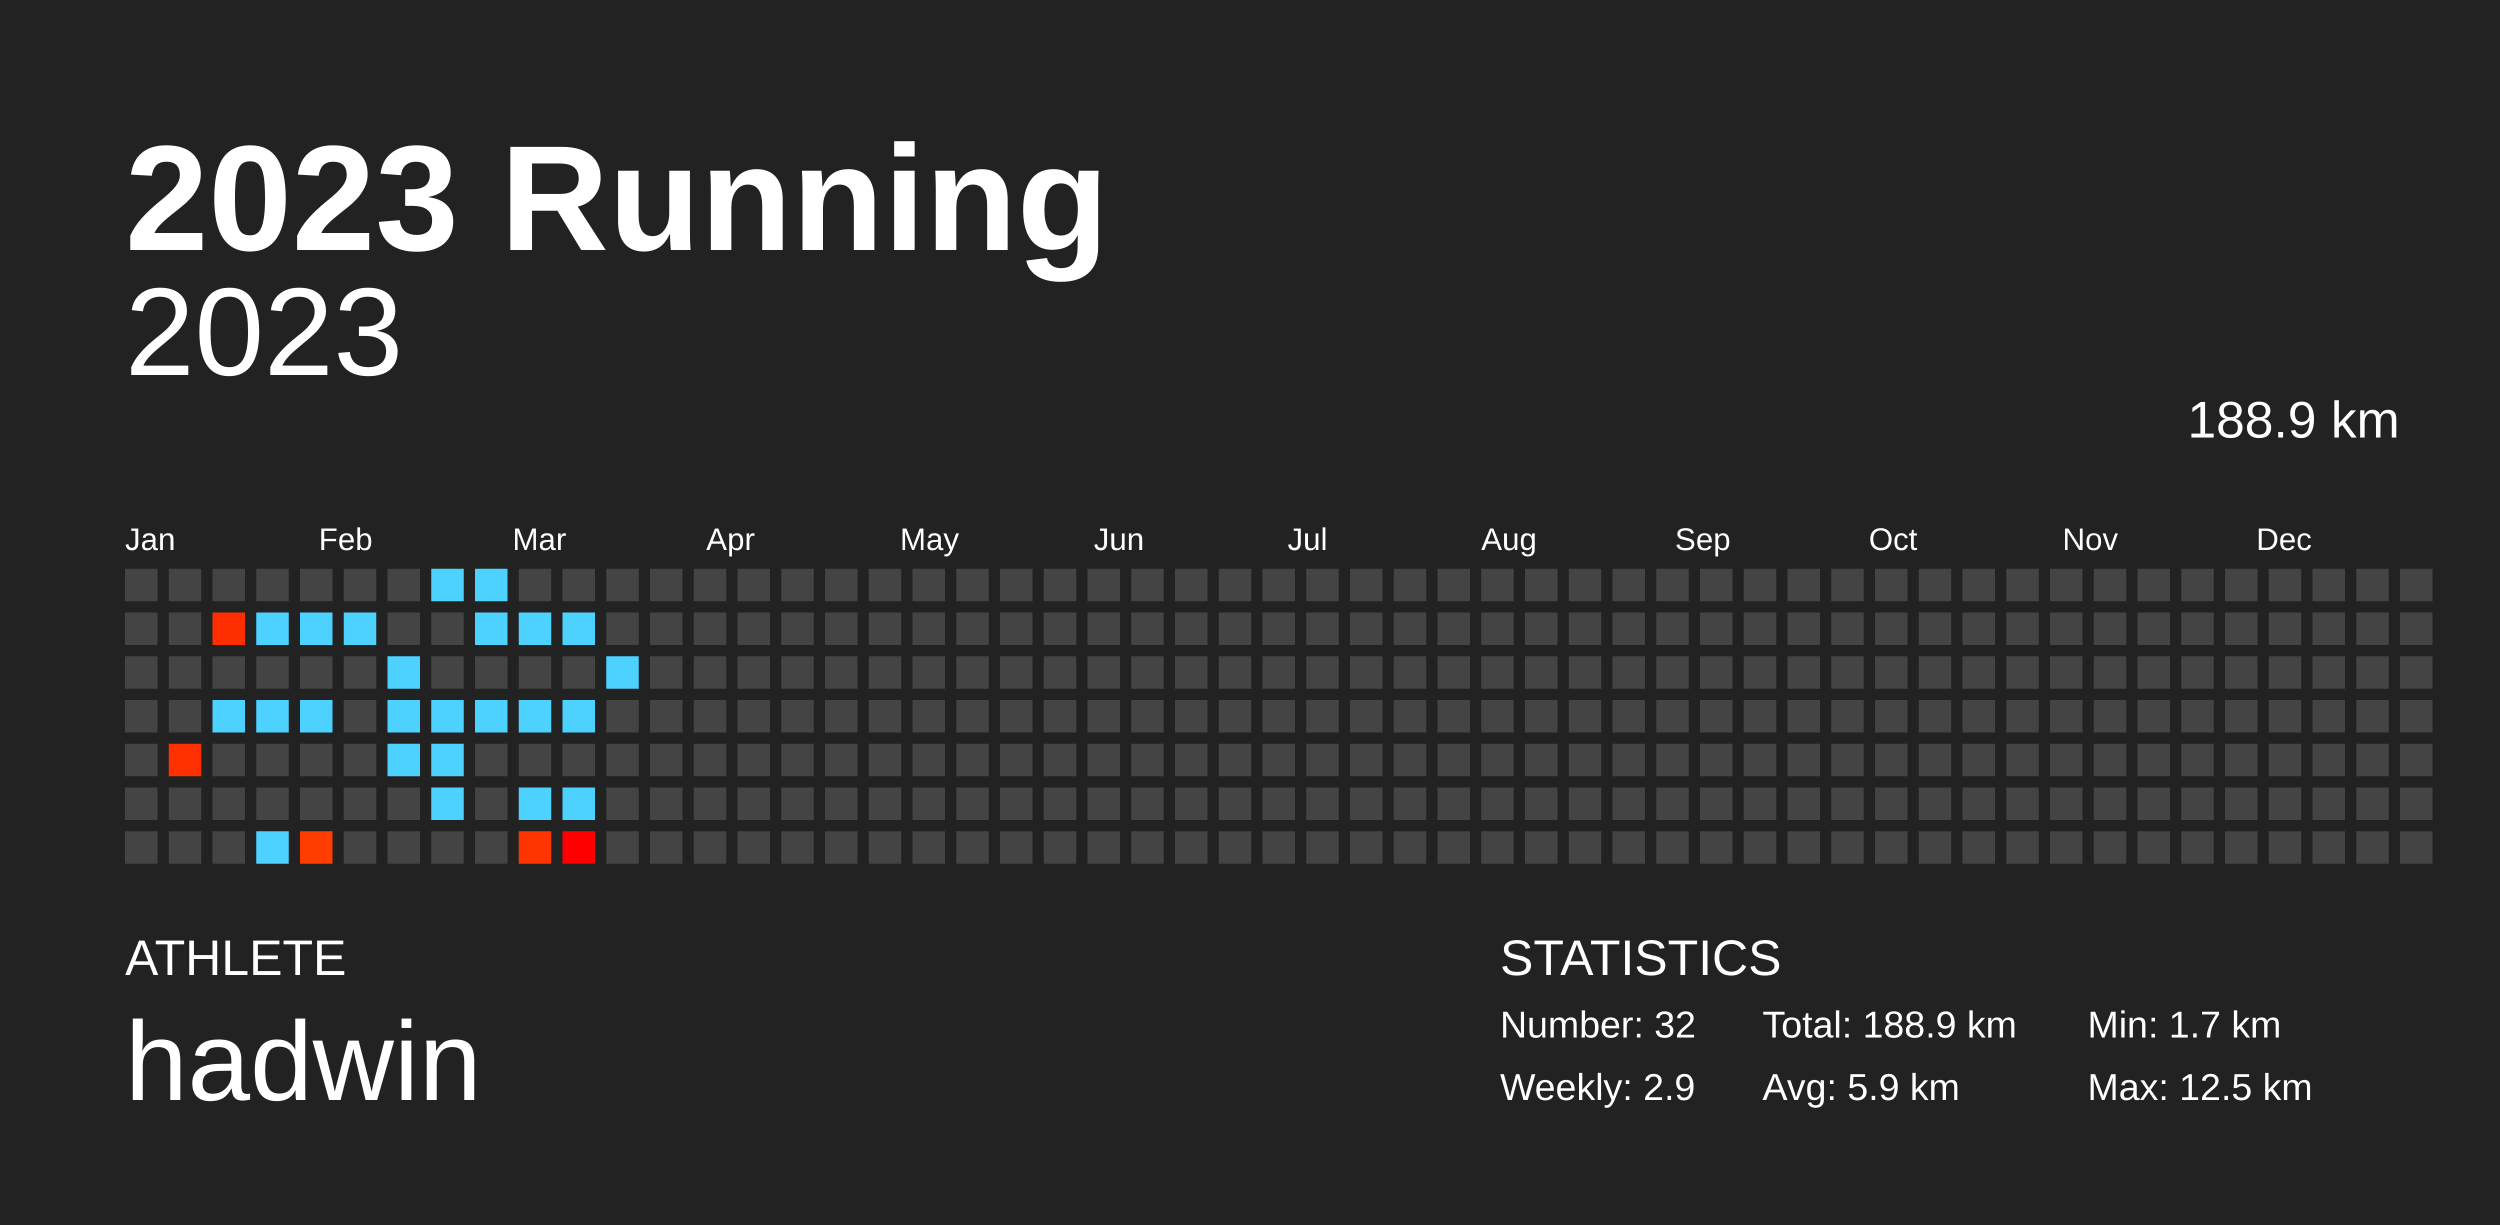
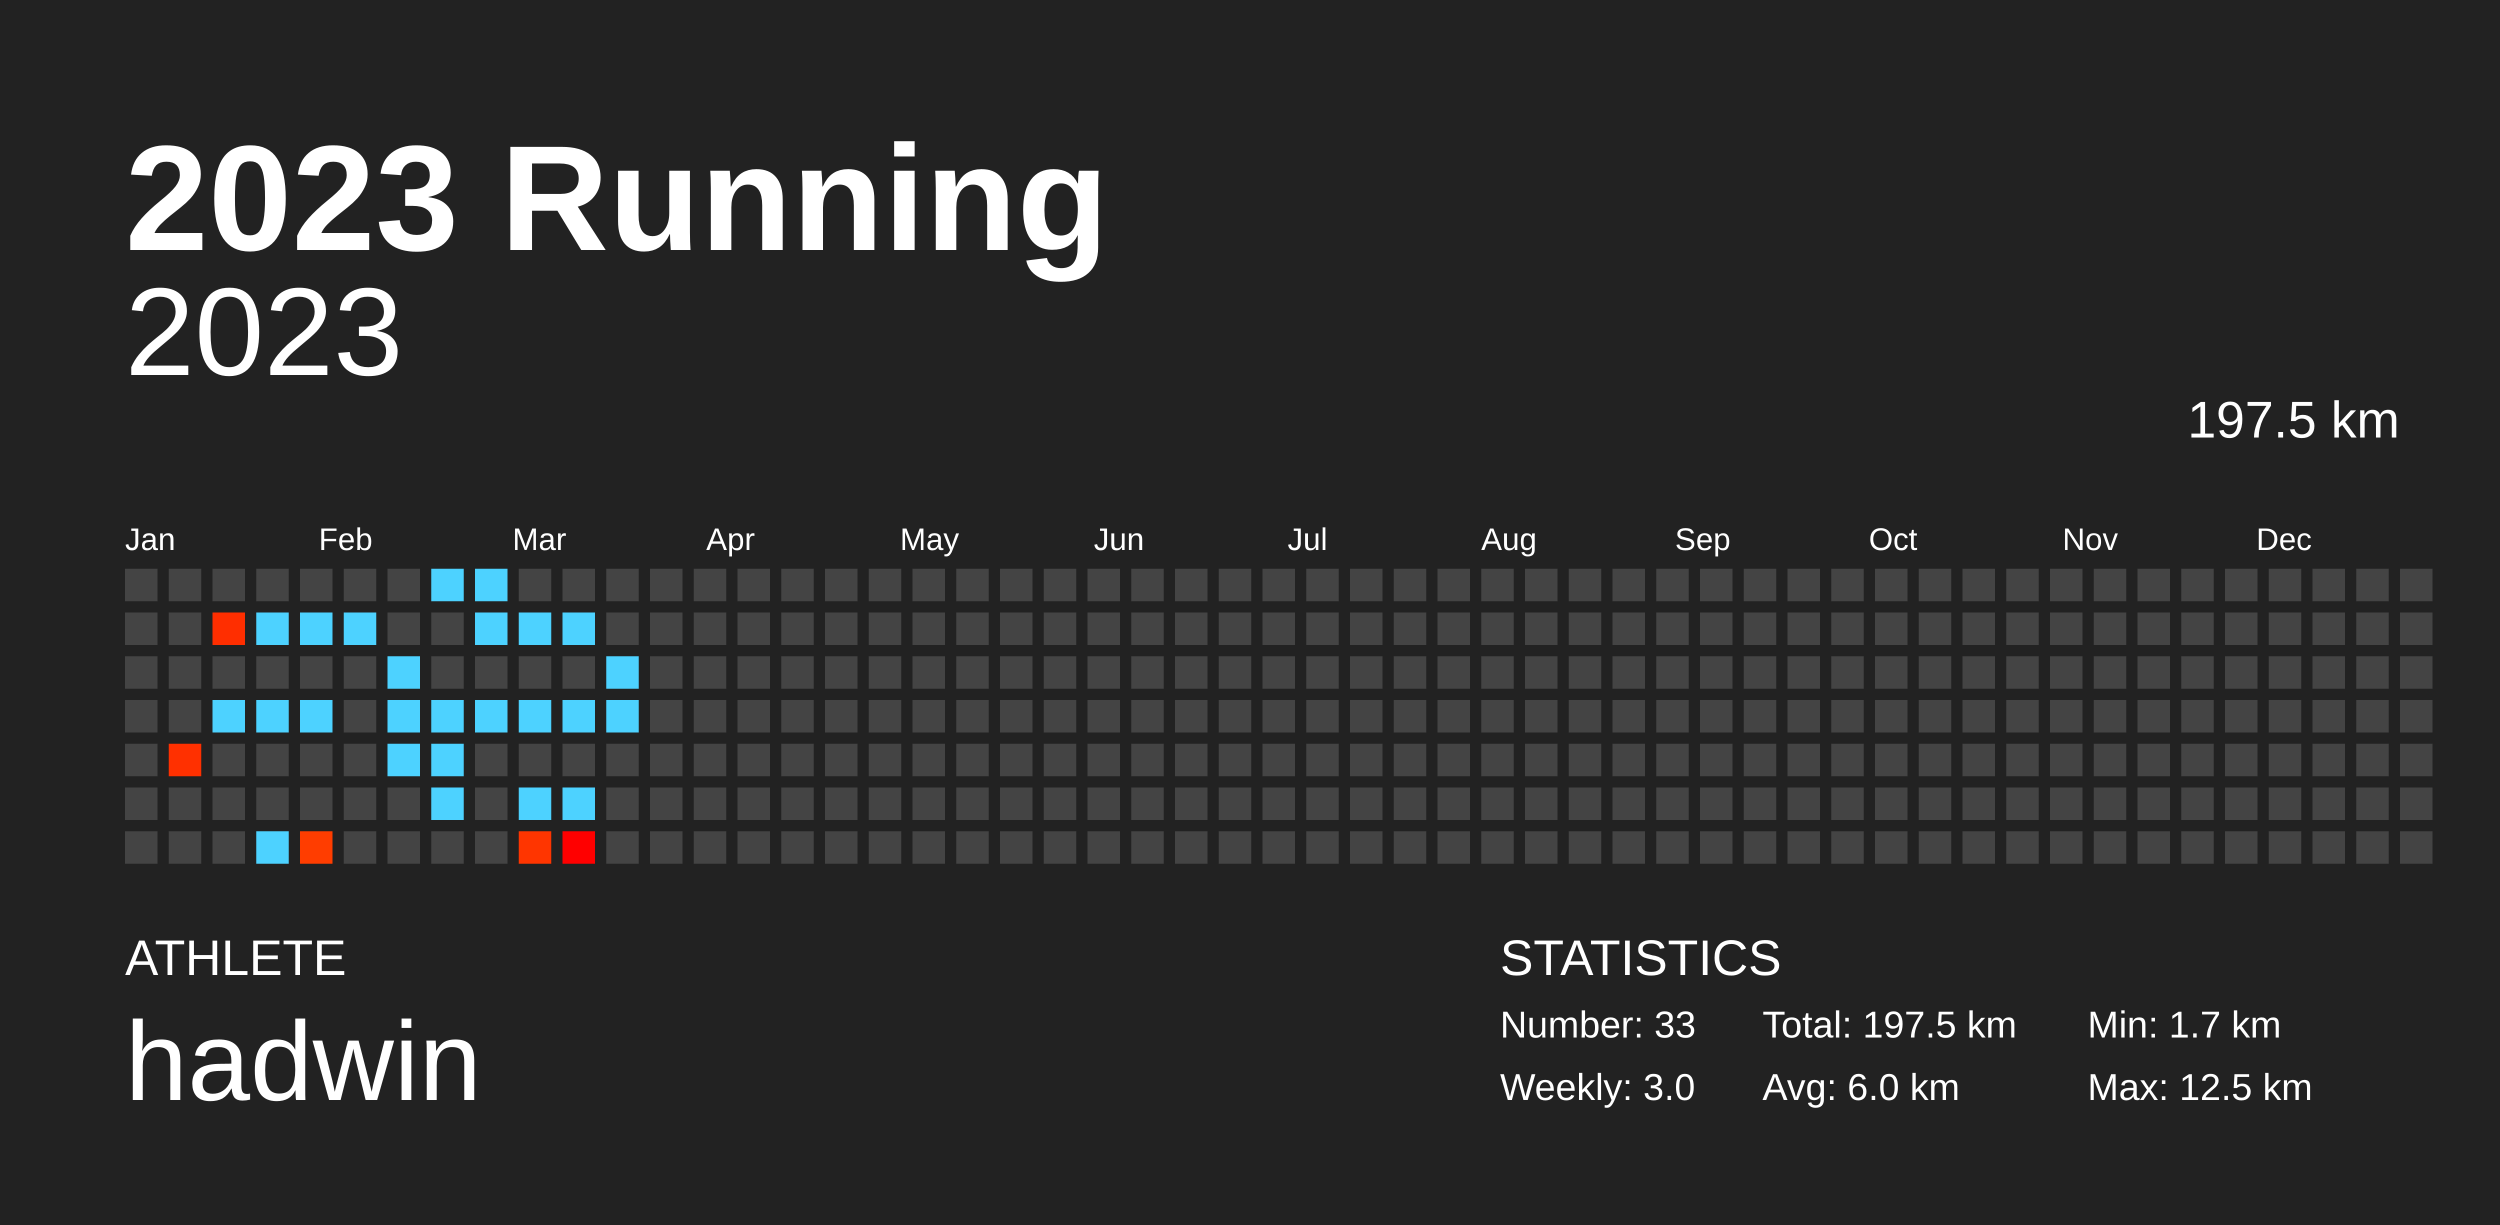
<svg xmlns="http://www.w3.org/2000/svg" baseProfile="full" height="98mm" version="1.1" viewBox="0,0,200,98" width="200mm">
  <defs />
  <rect fill="#222222" height="98" width="200" x="0" y="0" />
  <text fill="#FFFFFF" style="font-size:12px; font-family:Arial; font-weight:bold;" x="10" y="20">2023 Running</text>
  <text fill="#FFFFFF" style="font-size:4px; font-family:Arial" x="10" y="78">ATHLETE</text>
  <text fill="#FFFFFF" style="font-size:9px; font-family:Arial" x="10" y="88">hadwin</text>
  <text fill="#FFFFFF" style="font-size:4px; font-family:Arial" x="120" y="78">STATISTICS</text>
-   <text fill="#FFFFFF" style="font-size:3px; font-family:Arial" x="120" y="83">Number: 32</text>
-   <text fill="#FFFFFF" style="font-size:3px; font-family:Arial" x="120" y="88">Weekly: 2.9</text>
-   <text fill="#FFFFFF" style="font-size:3px; font-family:Arial" x="141" y="83">Total: 188.9 km</text>
-   <text fill="#FFFFFF" style="font-size:3px; font-family:Arial" x="141" y="88">Avg: 5.9 km</text>
+   <text fill="#FFFFFF" style="font-size:3px; font-family:Arial" x="120" y="83">Number: 33</text>
+   <text fill="#FFFFFF" style="font-size:3px; font-family:Arial" x="120" y="88">Weekly: 3.0</text>
+   <text fill="#FFFFFF" style="font-size:3px; font-family:Arial" x="141" y="83">Total: 197.5 km</text>
+   <text fill="#FFFFFF" style="font-size:3px; font-family:Arial" x="141" y="88">Avg: 6.0 km</text>
  <text fill="#FFFFFF" style="font-size:3px; font-family:Arial" x="167" y="83">Min: 1.7 km</text>
  <text fill="#FFFFFF" style="font-size:3px; font-family:Arial" x="167" y="88">Max: 12.5 km</text>
  <text alignment-baseline="hanging" fill="#FFFFFF" style="font-size:10.0px; font-family:Arial;" x="10" y="30">2023</text>
-   <text alignment-baseline="hanging" fill="#FFFFFF" style="font-size:4.125px; font-family:Arial;" x="175" y="35">188.9 km</text>
+   <text alignment-baseline="hanging" fill="#FFFFFF" style="font-size:4.125px; font-family:Arial;" x="175" y="35">197.5 km</text>
  <text fill="#FFFFFF" style="font-size:2.5px; font-family:Arial" x="10.0" y="44">Jan</text>
  <text fill="#FFFFFF" style="font-size:2.5px; font-family:Arial" x="25.5" y="44">Feb</text>
  <text fill="#FFFFFF" style="font-size:2.5px; font-family:Arial" x="41.0" y="44">Mar</text>
  <text fill="#FFFFFF" style="font-size:2.5px; font-family:Arial" x="56.5" y="44">Apr</text>
  <text fill="#FFFFFF" style="font-size:2.5px; font-family:Arial" x="72.0" y="44">May</text>
  <text fill="#FFFFFF" style="font-size:2.5px; font-family:Arial" x="87.5" y="44">Jun</text>
  <text fill="#FFFFFF" style="font-size:2.5px; font-family:Arial" x="103.0" y="44">Jul</text>
  <text fill="#FFFFFF" style="font-size:2.5px; font-family:Arial" x="118.5" y="44">Aug</text>
  <text fill="#FFFFFF" style="font-size:2.5px; font-family:Arial" x="134.0" y="44">Sep</text>
  <text fill="#FFFFFF" style="font-size:2.5px; font-family:Arial" x="149.5" y="44">Oct</text>
  <text fill="#FFFFFF" style="font-size:2.5px; font-family:Arial" x="165.0" y="44">Nov</text>
  <text fill="#FFFFFF" style="font-size:2.5px; font-family:Arial" x="180.5" y="44">Dec</text>
  <rect fill="#444444" height="2.6" width="2.6" x="10.0" y="45.5" />
  <rect fill="#444444" height="2.6" width="2.6" x="10.0" y="49.0" />
  <rect fill="#444444" height="2.6" width="2.6" x="10.0" y="52.5" />
  <rect fill="#444444" height="2.6" width="2.6" x="10.0" y="56.0" />
  <rect fill="#444444" height="2.6" width="2.6" x="10.0" y="59.5" />
  <rect fill="#444444" height="2.6" width="2.6" x="10.0" y="63.0" />
  <rect fill="#444444" height="2.6" width="2.6" x="10.0" y="66.5" />
  <rect fill="#444444" height="2.6" width="2.6" x="13.5" y="45.5" />
  <rect fill="#444444" height="2.6" width="2.6" x="13.5" y="49.0" />
  <rect fill="#444444" height="2.6" width="2.6" x="13.5" y="52.5" />
  <rect fill="#444444" height="2.6" width="2.6" x="13.5" y="56.0" />
  <rect fill="#ff3000" height="2.6" width="2.6" x="13.5" y="59.5" />
  <rect fill="#444444" height="2.6" width="2.6" x="13.5" y="63.0" />
  <rect fill="#444444" height="2.6" width="2.6" x="13.5" y="66.5" />
  <rect fill="#444444" height="2.6" width="2.6" x="17.0" y="45.5" />
  <rect fill="#ff2e00" height="2.6" width="2.6" x="17.0" y="49.0" />
  <rect fill="#444444" height="2.6" width="2.6" x="17.0" y="52.5" />
  <rect fill="#4dd2ff" height="2.6" width="2.6" x="17.0" y="56.0" />
  <rect fill="#444444" height="2.6" width="2.6" x="17.0" y="59.5" />
  <rect fill="#444444" height="2.6" width="2.6" x="17.0" y="63.0" />
  <rect fill="#444444" height="2.6" width="2.6" x="17.0" y="66.5" />
  <rect fill="#444444" height="2.6" width="2.6" x="20.5" y="45.5" />
  <rect fill="#4dd2ff" height="2.6" width="2.6" x="20.5" y="49.0" />
  <rect fill="#444444" height="2.6" width="2.6" x="20.5" y="52.5" />
  <rect fill="#4dd2ff" height="2.6" width="2.6" x="20.5" y="56.0" />
  <rect fill="#444444" height="2.6" width="2.6" x="20.5" y="59.5" />
  <rect fill="#444444" height="2.6" width="2.6" x="20.5" y="63.0" />
  <rect fill="#4dd2ff" height="2.6" width="2.6" x="20.5" y="66.5" />
  <rect fill="#444444" height="2.6" width="2.6" x="24.0" y="45.5" />
  <rect fill="#4dd2ff" height="2.6" width="2.6" x="24.0" y="49.0" />
  <rect fill="#444444" height="2.6" width="2.6" x="24.0" y="52.5" />
  <rect fill="#4dd2ff" height="2.6" width="2.6" x="24.0" y="56.0" />
  <rect fill="#444444" height="2.6" width="2.6" x="24.0" y="59.5" />
  <rect fill="#444444" height="2.6" width="2.6" x="24.0" y="63.0" />
  <rect fill="#ff3d00" height="2.6" width="2.6" x="24.0" y="66.5" />
  <rect fill="#444444" height="2.6" width="2.6" x="27.5" y="45.5" />
  <rect fill="#4dd2ff" height="2.6" width="2.6" x="27.5" y="49.0" />
  <rect fill="#444444" height="2.6" width="2.6" x="27.5" y="52.5" />
  <rect fill="#444444" height="2.6" width="2.6" x="27.5" y="56.0" />
  <rect fill="#444444" height="2.6" width="2.6" x="27.5" y="59.5" />
  <rect fill="#444444" height="2.6" width="2.6" x="27.5" y="63.0" />
  <rect fill="#444444" height="2.6" width="2.6" x="27.5" y="66.5" />
  <rect fill="#444444" height="2.6" width="2.6" x="31.0" y="45.5" />
  <rect fill="#444444" height="2.6" width="2.6" x="31.0" y="49.0" />
  <rect fill="#4dd2ff" height="2.6" width="2.6" x="31.0" y="52.5" />
  <rect fill="#4dd2ff" height="2.6" width="2.6" x="31.0" y="56.0" />
  <rect fill="#4dd2ff" height="2.6" width="2.6" x="31.0" y="59.5" />
  <rect fill="#444444" height="2.6" width="2.6" x="31.0" y="63.0" />
  <rect fill="#444444" height="2.6" width="2.6" x="31.0" y="66.5" />
  <rect fill="#4dd2ff" height="2.6" width="2.6" x="34.5" y="45.5" />
  <rect fill="#444444" height="2.6" width="2.6" x="34.5" y="49.0" />
  <rect fill="#444444" height="2.6" width="2.6" x="34.5" y="52.5" />
  <rect fill="#4dd2ff" height="2.6" width="2.6" x="34.5" y="56.0" />
  <rect fill="#4dd2ff" height="2.6" width="2.6" x="34.5" y="59.5" />
  <rect fill="#4dd2ff" height="2.6" width="2.6" x="34.5" y="63.0" />
  <rect fill="#444444" height="2.6" width="2.6" x="34.5" y="66.5" />
  <rect fill="#4dd2ff" height="2.6" width="2.6" x="38.0" y="45.5" />
  <rect fill="#4dd2ff" height="2.6" width="2.6" x="38.0" y="49.0" />
  <rect fill="#444444" height="2.6" width="2.6" x="38.0" y="52.5" />
  <rect fill="#4dd2ff" height="2.6" width="2.6" x="38.0" y="56.0" />
  <rect fill="#444444" height="2.6" width="2.6" x="38.0" y="59.5" />
  <rect fill="#444444" height="2.6" width="2.6" x="38.0" y="63.0" />
  <rect fill="#444444" height="2.6" width="2.6" x="38.0" y="66.5" />
  <rect fill="#444444" height="2.6" width="2.6" x="41.5" y="45.5" />
  <rect fill="#4dd2ff" height="2.6" width="2.6" x="41.5" y="49.0" />
  <rect fill="#444444" height="2.6" width="2.6" x="41.5" y="52.5" />
  <rect fill="#4dd2ff" height="2.6" width="2.6" x="41.5" y="56.0" />
  <rect fill="#444444" height="2.6" width="2.6" x="41.5" y="59.5" />
  <rect fill="#4dd2ff" height="2.6" width="2.6" x="41.5" y="63.0" />
  <rect fill="#ff3500" height="2.6" width="2.6" x="41.5" y="66.5" />
  <rect fill="#444444" height="2.6" width="2.6" x="45.0" y="45.5" />
  <rect fill="#4dd2ff" height="2.6" width="2.6" x="45.0" y="49.0" />
  <rect fill="#444444" height="2.6" width="2.6" x="45.0" y="52.5" />
  <rect fill="#4dd2ff" height="2.6" width="2.6" x="45.0" y="56.0" />
  <rect fill="#444444" height="2.6" width="2.6" x="45.0" y="59.5" />
  <rect fill="#4dd2ff" height="2.6" width="2.6" x="45.0" y="63.0" />
  <rect fill="#ff0000" height="2.6" width="2.6" x="45.0" y="66.5" />
  <rect fill="#444444" height="2.6" width="2.6" x="48.5" y="45.5" />
  <rect fill="#444444" height="2.6" width="2.6" x="48.5" y="49.0" />
  <rect fill="#4dd2ff" height="2.6" width="2.6" x="48.5" y="52.5" />
-   <rect fill="#444444" height="2.6" width="2.6" x="48.5" y="56.0" />
+   <rect fill="#4dd2ff" height="2.6" width="2.6" x="48.5" y="56.0" />
  <rect fill="#444444" height="2.6" width="2.6" x="48.5" y="59.5" />
  <rect fill="#444444" height="2.6" width="2.6" x="48.5" y="63.0" />
  <rect fill="#444444" height="2.6" width="2.6" x="48.5" y="66.5" />
  <rect fill="#444444" height="2.6" width="2.6" x="52.0" y="45.5" />
  <rect fill="#444444" height="2.6" width="2.6" x="52.0" y="49.0" />
  <rect fill="#444444" height="2.6" width="2.6" x="52.0" y="52.5" />
  <rect fill="#444444" height="2.6" width="2.6" x="52.0" y="56.0" />
  <rect fill="#444444" height="2.6" width="2.6" x="52.0" y="59.5" />
  <rect fill="#444444" height="2.6" width="2.6" x="52.0" y="63.0" />
  <rect fill="#444444" height="2.6" width="2.6" x="52.0" y="66.5" />
  <rect fill="#444444" height="2.6" width="2.6" x="55.5" y="45.5" />
  <rect fill="#444444" height="2.6" width="2.6" x="55.5" y="49.0" />
  <rect fill="#444444" height="2.6" width="2.6" x="55.5" y="52.5" />
  <rect fill="#444444" height="2.6" width="2.6" x="55.5" y="56.0" />
  <rect fill="#444444" height="2.6" width="2.6" x="55.5" y="59.5" />
  <rect fill="#444444" height="2.6" width="2.6" x="55.5" y="63.0" />
  <rect fill="#444444" height="2.6" width="2.6" x="55.5" y="66.5" />
  <rect fill="#444444" height="2.6" width="2.6" x="59.0" y="45.5" />
  <rect fill="#444444" height="2.6" width="2.6" x="59.0" y="49.0" />
  <rect fill="#444444" height="2.6" width="2.6" x="59.0" y="52.5" />
  <rect fill="#444444" height="2.6" width="2.6" x="59.0" y="56.0" />
  <rect fill="#444444" height="2.6" width="2.6" x="59.0" y="59.5" />
  <rect fill="#444444" height="2.6" width="2.6" x="59.0" y="63.0" />
  <rect fill="#444444" height="2.6" width="2.6" x="59.0" y="66.5" />
  <rect fill="#444444" height="2.6" width="2.6" x="62.5" y="45.5" />
  <rect fill="#444444" height="2.6" width="2.6" x="62.5" y="49.0" />
  <rect fill="#444444" height="2.6" width="2.6" x="62.5" y="52.5" />
  <rect fill="#444444" height="2.6" width="2.6" x="62.5" y="56.0" />
  <rect fill="#444444" height="2.6" width="2.6" x="62.5" y="59.5" />
  <rect fill="#444444" height="2.6" width="2.6" x="62.5" y="63.0" />
  <rect fill="#444444" height="2.6" width="2.6" x="62.5" y="66.5" />
  <rect fill="#444444" height="2.6" width="2.6" x="66.0" y="45.5" />
  <rect fill="#444444" height="2.6" width="2.6" x="66.0" y="49.0" />
  <rect fill="#444444" height="2.6" width="2.6" x="66.0" y="52.5" />
  <rect fill="#444444" height="2.6" width="2.6" x="66.0" y="56.0" />
  <rect fill="#444444" height="2.6" width="2.6" x="66.0" y="59.5" />
  <rect fill="#444444" height="2.6" width="2.6" x="66.0" y="63.0" />
  <rect fill="#444444" height="2.6" width="2.6" x="66.0" y="66.5" />
  <rect fill="#444444" height="2.6" width="2.6" x="69.5" y="45.5" />
  <rect fill="#444444" height="2.6" width="2.6" x="69.5" y="49.0" />
  <rect fill="#444444" height="2.6" width="2.6" x="69.5" y="52.5" />
  <rect fill="#444444" height="2.6" width="2.6" x="69.5" y="56.0" />
  <rect fill="#444444" height="2.6" width="2.6" x="69.5" y="59.5" />
  <rect fill="#444444" height="2.6" width="2.6" x="69.5" y="63.0" />
  <rect fill="#444444" height="2.6" width="2.6" x="69.5" y="66.5" />
  <rect fill="#444444" height="2.6" width="2.6" x="73.0" y="45.5" />
  <rect fill="#444444" height="2.6" width="2.6" x="73.0" y="49.0" />
  <rect fill="#444444" height="2.6" width="2.6" x="73.0" y="52.5" />
  <rect fill="#444444" height="2.6" width="2.6" x="73.0" y="56.0" />
  <rect fill="#444444" height="2.6" width="2.6" x="73.0" y="59.5" />
  <rect fill="#444444" height="2.6" width="2.6" x="73.0" y="63.0" />
  <rect fill="#444444" height="2.6" width="2.6" x="73.0" y="66.5" />
  <rect fill="#444444" height="2.6" width="2.6" x="76.5" y="45.5" />
  <rect fill="#444444" height="2.6" width="2.6" x="76.5" y="49.0" />
  <rect fill="#444444" height="2.6" width="2.6" x="76.5" y="52.5" />
  <rect fill="#444444" height="2.6" width="2.6" x="76.5" y="56.0" />
  <rect fill="#444444" height="2.6" width="2.6" x="76.5" y="59.5" />
  <rect fill="#444444" height="2.6" width="2.6" x="76.5" y="63.0" />
  <rect fill="#444444" height="2.6" width="2.6" x="76.5" y="66.5" />
  <rect fill="#444444" height="2.6" width="2.6" x="80.0" y="45.5" />
  <rect fill="#444444" height="2.6" width="2.6" x="80.0" y="49.0" />
  <rect fill="#444444" height="2.6" width="2.6" x="80.0" y="52.5" />
  <rect fill="#444444" height="2.6" width="2.6" x="80.0" y="56.0" />
  <rect fill="#444444" height="2.6" width="2.6" x="80.0" y="59.5" />
  <rect fill="#444444" height="2.6" width="2.6" x="80.0" y="63.0" />
  <rect fill="#444444" height="2.6" width="2.6" x="80.0" y="66.5" />
  <rect fill="#444444" height="2.6" width="2.6" x="83.5" y="45.5" />
  <rect fill="#444444" height="2.6" width="2.6" x="83.5" y="49.0" />
  <rect fill="#444444" height="2.6" width="2.6" x="83.5" y="52.5" />
  <rect fill="#444444" height="2.6" width="2.6" x="83.5" y="56.0" />
  <rect fill="#444444" height="2.6" width="2.6" x="83.5" y="59.5" />
  <rect fill="#444444" height="2.6" width="2.6" x="83.5" y="63.0" />
  <rect fill="#444444" height="2.6" width="2.6" x="83.5" y="66.5" />
  <rect fill="#444444" height="2.6" width="2.6" x="87.0" y="45.5" />
  <rect fill="#444444" height="2.6" width="2.6" x="87.0" y="49.0" />
  <rect fill="#444444" height="2.6" width="2.6" x="87.0" y="52.5" />
  <rect fill="#444444" height="2.6" width="2.6" x="87.0" y="56.0" />
  <rect fill="#444444" height="2.6" width="2.6" x="87.0" y="59.5" />
  <rect fill="#444444" height="2.6" width="2.6" x="87.0" y="63.0" />
  <rect fill="#444444" height="2.6" width="2.6" x="87.0" y="66.5" />
  <rect fill="#444444" height="2.6" width="2.6" x="90.5" y="45.5" />
  <rect fill="#444444" height="2.6" width="2.6" x="90.5" y="49.0" />
  <rect fill="#444444" height="2.6" width="2.6" x="90.5" y="52.5" />
  <rect fill="#444444" height="2.6" width="2.6" x="90.5" y="56.0" />
  <rect fill="#444444" height="2.6" width="2.6" x="90.5" y="59.5" />
  <rect fill="#444444" height="2.6" width="2.6" x="90.5" y="63.0" />
  <rect fill="#444444" height="2.6" width="2.6" x="90.5" y="66.5" />
  <rect fill="#444444" height="2.6" width="2.6" x="94.0" y="45.5" />
  <rect fill="#444444" height="2.6" width="2.6" x="94.0" y="49.0" />
  <rect fill="#444444" height="2.6" width="2.6" x="94.0" y="52.5" />
  <rect fill="#444444" height="2.6" width="2.6" x="94.0" y="56.0" />
  <rect fill="#444444" height="2.6" width="2.6" x="94.0" y="59.5" />
  <rect fill="#444444" height="2.6" width="2.6" x="94.0" y="63.0" />
  <rect fill="#444444" height="2.6" width="2.6" x="94.0" y="66.5" />
  <rect fill="#444444" height="2.6" width="2.6" x="97.5" y="45.5" />
  <rect fill="#444444" height="2.6" width="2.6" x="97.5" y="49.0" />
  <rect fill="#444444" height="2.6" width="2.6" x="97.5" y="52.5" />
  <rect fill="#444444" height="2.6" width="2.6" x="97.5" y="56.0" />
  <rect fill="#444444" height="2.6" width="2.6" x="97.5" y="59.5" />
  <rect fill="#444444" height="2.6" width="2.6" x="97.5" y="63.0" />
  <rect fill="#444444" height="2.6" width="2.6" x="97.5" y="66.5" />
  <rect fill="#444444" height="2.6" width="2.6" x="101.0" y="45.5" />
  <rect fill="#444444" height="2.6" width="2.6" x="101.0" y="49.0" />
  <rect fill="#444444" height="2.6" width="2.6" x="101.0" y="52.5" />
  <rect fill="#444444" height="2.6" width="2.6" x="101.0" y="56.0" />
  <rect fill="#444444" height="2.6" width="2.6" x="101.0" y="59.5" />
  <rect fill="#444444" height="2.6" width="2.6" x="101.0" y="63.0" />
  <rect fill="#444444" height="2.6" width="2.6" x="101.0" y="66.5" />
  <rect fill="#444444" height="2.6" width="2.6" x="104.5" y="45.5" />
  <rect fill="#444444" height="2.6" width="2.6" x="104.5" y="49.0" />
  <rect fill="#444444" height="2.6" width="2.6" x="104.5" y="52.5" />
  <rect fill="#444444" height="2.6" width="2.6" x="104.5" y="56.0" />
  <rect fill="#444444" height="2.6" width="2.6" x="104.5" y="59.5" />
  <rect fill="#444444" height="2.6" width="2.6" x="104.5" y="63.0" />
  <rect fill="#444444" height="2.6" width="2.6" x="104.5" y="66.5" />
  <rect fill="#444444" height="2.6" width="2.6" x="108.0" y="45.5" />
  <rect fill="#444444" height="2.6" width="2.6" x="108.0" y="49.0" />
  <rect fill="#444444" height="2.6" width="2.6" x="108.0" y="52.5" />
  <rect fill="#444444" height="2.6" width="2.6" x="108.0" y="56.0" />
  <rect fill="#444444" height="2.6" width="2.6" x="108.0" y="59.5" />
  <rect fill="#444444" height="2.6" width="2.6" x="108.0" y="63.0" />
  <rect fill="#444444" height="2.6" width="2.6" x="108.0" y="66.5" />
  <rect fill="#444444" height="2.6" width="2.6" x="111.5" y="45.5" />
  <rect fill="#444444" height="2.6" width="2.6" x="111.5" y="49.0" />
  <rect fill="#444444" height="2.6" width="2.6" x="111.5" y="52.5" />
  <rect fill="#444444" height="2.6" width="2.6" x="111.5" y="56.0" />
  <rect fill="#444444" height="2.6" width="2.6" x="111.5" y="59.5" />
  <rect fill="#444444" height="2.6" width="2.6" x="111.5" y="63.0" />
  <rect fill="#444444" height="2.6" width="2.6" x="111.5" y="66.5" />
  <rect fill="#444444" height="2.6" width="2.6" x="115.0" y="45.5" />
  <rect fill="#444444" height="2.6" width="2.6" x="115.0" y="49.0" />
  <rect fill="#444444" height="2.6" width="2.6" x="115.0" y="52.5" />
  <rect fill="#444444" height="2.6" width="2.6" x="115.0" y="56.0" />
  <rect fill="#444444" height="2.6" width="2.6" x="115.0" y="59.5" />
  <rect fill="#444444" height="2.6" width="2.6" x="115.0" y="63.0" />
  <rect fill="#444444" height="2.6" width="2.6" x="115.0" y="66.5" />
  <rect fill="#444444" height="2.6" width="2.6" x="118.5" y="45.5" />
  <rect fill="#444444" height="2.6" width="2.6" x="118.5" y="49.0" />
  <rect fill="#444444" height="2.6" width="2.6" x="118.5" y="52.5" />
  <rect fill="#444444" height="2.6" width="2.6" x="118.5" y="56.0" />
  <rect fill="#444444" height="2.6" width="2.6" x="118.5" y="59.5" />
  <rect fill="#444444" height="2.6" width="2.6" x="118.5" y="63.0" />
  <rect fill="#444444" height="2.6" width="2.6" x="118.5" y="66.5" />
  <rect fill="#444444" height="2.6" width="2.6" x="122.0" y="45.5" />
  <rect fill="#444444" height="2.6" width="2.6" x="122.0" y="49.0" />
  <rect fill="#444444" height="2.6" width="2.6" x="122.0" y="52.5" />
  <rect fill="#444444" height="2.6" width="2.6" x="122.0" y="56.0" />
  <rect fill="#444444" height="2.6" width="2.6" x="122.0" y="59.5" />
  <rect fill="#444444" height="2.6" width="2.6" x="122.0" y="63.0" />
  <rect fill="#444444" height="2.6" width="2.6" x="122.0" y="66.5" />
  <rect fill="#444444" height="2.6" width="2.6" x="125.5" y="45.5" />
  <rect fill="#444444" height="2.6" width="2.6" x="125.5" y="49.0" />
  <rect fill="#444444" height="2.6" width="2.6" x="125.5" y="52.5" />
  <rect fill="#444444" height="2.6" width="2.6" x="125.5" y="56.0" />
  <rect fill="#444444" height="2.6" width="2.6" x="125.5" y="59.5" />
  <rect fill="#444444" height="2.6" width="2.6" x="125.5" y="63.0" />
  <rect fill="#444444" height="2.6" width="2.6" x="125.5" y="66.5" />
  <rect fill="#444444" height="2.6" width="2.6" x="129.0" y="45.5" />
  <rect fill="#444444" height="2.6" width="2.6" x="129.0" y="49.0" />
  <rect fill="#444444" height="2.6" width="2.6" x="129.0" y="52.5" />
  <rect fill="#444444" height="2.6" width="2.6" x="129.0" y="56.0" />
  <rect fill="#444444" height="2.6" width="2.6" x="129.0" y="59.5" />
  <rect fill="#444444" height="2.6" width="2.6" x="129.0" y="63.0" />
  <rect fill="#444444" height="2.6" width="2.6" x="129.0" y="66.5" />
  <rect fill="#444444" height="2.6" width="2.6" x="132.5" y="45.5" />
  <rect fill="#444444" height="2.6" width="2.6" x="132.5" y="49.0" />
  <rect fill="#444444" height="2.6" width="2.6" x="132.5" y="52.5" />
  <rect fill="#444444" height="2.6" width="2.6" x="132.5" y="56.0" />
  <rect fill="#444444" height="2.6" width="2.6" x="132.5" y="59.5" />
  <rect fill="#444444" height="2.6" width="2.6" x="132.5" y="63.0" />
  <rect fill="#444444" height="2.6" width="2.6" x="132.5" y="66.5" />
  <rect fill="#444444" height="2.6" width="2.6" x="136.0" y="45.5" />
  <rect fill="#444444" height="2.6" width="2.6" x="136.0" y="49.0" />
  <rect fill="#444444" height="2.6" width="2.6" x="136.0" y="52.5" />
  <rect fill="#444444" height="2.6" width="2.6" x="136.0" y="56.0" />
  <rect fill="#444444" height="2.6" width="2.6" x="136.0" y="59.5" />
  <rect fill="#444444" height="2.6" width="2.6" x="136.0" y="63.0" />
  <rect fill="#444444" height="2.6" width="2.6" x="136.0" y="66.5" />
  <rect fill="#444444" height="2.6" width="2.6" x="139.5" y="45.5" />
  <rect fill="#444444" height="2.6" width="2.6" x="139.5" y="49.0" />
  <rect fill="#444444" height="2.6" width="2.6" x="139.5" y="52.5" />
  <rect fill="#444444" height="2.6" width="2.6" x="139.5" y="56.0" />
  <rect fill="#444444" height="2.6" width="2.6" x="139.5" y="59.5" />
  <rect fill="#444444" height="2.6" width="2.6" x="139.5" y="63.0" />
  <rect fill="#444444" height="2.6" width="2.6" x="139.5" y="66.5" />
  <rect fill="#444444" height="2.6" width="2.6" x="143.0" y="45.5" />
  <rect fill="#444444" height="2.6" width="2.6" x="143.0" y="49.0" />
  <rect fill="#444444" height="2.6" width="2.6" x="143.0" y="52.5" />
  <rect fill="#444444" height="2.6" width="2.6" x="143.0" y="56.0" />
  <rect fill="#444444" height="2.6" width="2.6" x="143.0" y="59.5" />
  <rect fill="#444444" height="2.6" width="2.6" x="143.0" y="63.0" />
  <rect fill="#444444" height="2.6" width="2.6" x="143.0" y="66.5" />
  <rect fill="#444444" height="2.6" width="2.6" x="146.5" y="45.5" />
  <rect fill="#444444" height="2.6" width="2.6" x="146.5" y="49.0" />
  <rect fill="#444444" height="2.6" width="2.6" x="146.5" y="52.5" />
  <rect fill="#444444" height="2.6" width="2.6" x="146.5" y="56.0" />
  <rect fill="#444444" height="2.6" width="2.6" x="146.5" y="59.5" />
  <rect fill="#444444" height="2.6" width="2.6" x="146.5" y="63.0" />
  <rect fill="#444444" height="2.6" width="2.6" x="146.5" y="66.5" />
  <rect fill="#444444" height="2.6" width="2.6" x="150.0" y="45.5" />
  <rect fill="#444444" height="2.6" width="2.6" x="150.0" y="49.0" />
  <rect fill="#444444" height="2.6" width="2.6" x="150.0" y="52.5" />
  <rect fill="#444444" height="2.6" width="2.6" x="150.0" y="56.0" />
  <rect fill="#444444" height="2.6" width="2.6" x="150.0" y="59.5" />
  <rect fill="#444444" height="2.6" width="2.6" x="150.0" y="63.0" />
  <rect fill="#444444" height="2.6" width="2.6" x="150.0" y="66.5" />
  <rect fill="#444444" height="2.6" width="2.6" x="153.5" y="45.5" />
  <rect fill="#444444" height="2.6" width="2.6" x="153.5" y="49.0" />
  <rect fill="#444444" height="2.6" width="2.6" x="153.5" y="52.5" />
  <rect fill="#444444" height="2.6" width="2.6" x="153.5" y="56.0" />
  <rect fill="#444444" height="2.6" width="2.6" x="153.5" y="59.5" />
  <rect fill="#444444" height="2.6" width="2.6" x="153.5" y="63.0" />
  <rect fill="#444444" height="2.6" width="2.6" x="153.5" y="66.5" />
  <rect fill="#444444" height="2.6" width="2.6" x="157.0" y="45.5" />
  <rect fill="#444444" height="2.6" width="2.6" x="157.0" y="49.0" />
  <rect fill="#444444" height="2.6" width="2.6" x="157.0" y="52.5" />
  <rect fill="#444444" height="2.6" width="2.6" x="157.0" y="56.0" />
  <rect fill="#444444" height="2.6" width="2.6" x="157.0" y="59.5" />
  <rect fill="#444444" height="2.6" width="2.6" x="157.0" y="63.0" />
  <rect fill="#444444" height="2.6" width="2.6" x="157.0" y="66.5" />
  <rect fill="#444444" height="2.6" width="2.6" x="160.5" y="45.5" />
  <rect fill="#444444" height="2.6" width="2.6" x="160.5" y="49.0" />
  <rect fill="#444444" height="2.6" width="2.6" x="160.5" y="52.5" />
  <rect fill="#444444" height="2.6" width="2.6" x="160.5" y="56.0" />
  <rect fill="#444444" height="2.6" width="2.6" x="160.5" y="59.5" />
  <rect fill="#444444" height="2.6" width="2.6" x="160.5" y="63.0" />
  <rect fill="#444444" height="2.6" width="2.6" x="160.5" y="66.5" />
  <rect fill="#444444" height="2.6" width="2.6" x="164.0" y="45.5" />
  <rect fill="#444444" height="2.6" width="2.6" x="164.0" y="49.0" />
  <rect fill="#444444" height="2.6" width="2.6" x="164.0" y="52.5" />
  <rect fill="#444444" height="2.6" width="2.6" x="164.0" y="56.0" />
  <rect fill="#444444" height="2.6" width="2.6" x="164.0" y="59.5" />
  <rect fill="#444444" height="2.6" width="2.6" x="164.0" y="63.0" />
  <rect fill="#444444" height="2.6" width="2.6" x="164.0" y="66.5" />
  <rect fill="#444444" height="2.6" width="2.6" x="167.5" y="45.5" />
  <rect fill="#444444" height="2.6" width="2.6" x="167.5" y="49.0" />
  <rect fill="#444444" height="2.6" width="2.6" x="167.5" y="52.5" />
  <rect fill="#444444" height="2.6" width="2.6" x="167.5" y="56.0" />
  <rect fill="#444444" height="2.6" width="2.6" x="167.5" y="59.5" />
  <rect fill="#444444" height="2.6" width="2.6" x="167.5" y="63.0" />
  <rect fill="#444444" height="2.6" width="2.6" x="167.5" y="66.5" />
  <rect fill="#444444" height="2.6" width="2.6" x="171.0" y="45.5" />
  <rect fill="#444444" height="2.6" width="2.6" x="171.0" y="49.0" />
  <rect fill="#444444" height="2.6" width="2.6" x="171.0" y="52.5" />
  <rect fill="#444444" height="2.6" width="2.6" x="171.0" y="56.0" />
  <rect fill="#444444" height="2.6" width="2.6" x="171.0" y="59.5" />
  <rect fill="#444444" height="2.6" width="2.6" x="171.0" y="63.0" />
  <rect fill="#444444" height="2.6" width="2.6" x="171.0" y="66.5" />
  <rect fill="#444444" height="2.6" width="2.6" x="174.5" y="45.5" />
  <rect fill="#444444" height="2.6" width="2.6" x="174.5" y="49.0" />
  <rect fill="#444444" height="2.6" width="2.6" x="174.5" y="52.5" />
  <rect fill="#444444" height="2.6" width="2.6" x="174.5" y="56.0" />
  <rect fill="#444444" height="2.6" width="2.6" x="174.5" y="59.5" />
  <rect fill="#444444" height="2.6" width="2.6" x="174.5" y="63.0" />
  <rect fill="#444444" height="2.6" width="2.6" x="174.5" y="66.5" />
  <rect fill="#444444" height="2.6" width="2.6" x="178.0" y="45.5" />
  <rect fill="#444444" height="2.6" width="2.6" x="178.0" y="49.0" />
  <rect fill="#444444" height="2.6" width="2.6" x="178.0" y="52.5" />
  <rect fill="#444444" height="2.6" width="2.6" x="178.0" y="56.0" />
  <rect fill="#444444" height="2.6" width="2.6" x="178.0" y="59.5" />
  <rect fill="#444444" height="2.6" width="2.6" x="178.0" y="63.0" />
  <rect fill="#444444" height="2.6" width="2.6" x="178.0" y="66.5" />
  <rect fill="#444444" height="2.6" width="2.6" x="181.5" y="45.5" />
  <rect fill="#444444" height="2.6" width="2.6" x="181.5" y="49.0" />
  <rect fill="#444444" height="2.6" width="2.6" x="181.5" y="52.5" />
  <rect fill="#444444" height="2.6" width="2.6" x="181.5" y="56.0" />
  <rect fill="#444444" height="2.6" width="2.6" x="181.5" y="59.5" />
  <rect fill="#444444" height="2.6" width="2.6" x="181.5" y="63.0" />
  <rect fill="#444444" height="2.6" width="2.6" x="181.5" y="66.5" />
  <rect fill="#444444" height="2.6" width="2.6" x="185.0" y="45.5" />
  <rect fill="#444444" height="2.6" width="2.6" x="185.0" y="49.0" />
  <rect fill="#444444" height="2.6" width="2.6" x="185.0" y="52.5" />
  <rect fill="#444444" height="2.6" width="2.6" x="185.0" y="56.0" />
  <rect fill="#444444" height="2.6" width="2.6" x="185.0" y="59.5" />
  <rect fill="#444444" height="2.6" width="2.6" x="185.0" y="63.0" />
  <rect fill="#444444" height="2.6" width="2.6" x="185.0" y="66.5" />
  <rect fill="#444444" height="2.6" width="2.6" x="188.5" y="45.5" />
  <rect fill="#444444" height="2.6" width="2.6" x="188.5" y="49.0" />
  <rect fill="#444444" height="2.6" width="2.6" x="188.5" y="52.5" />
  <rect fill="#444444" height="2.6" width="2.6" x="188.5" y="56.0" />
  <rect fill="#444444" height="2.6" width="2.6" x="188.5" y="59.5" />
  <rect fill="#444444" height="2.6" width="2.6" x="188.5" y="63.0" />
  <rect fill="#444444" height="2.6" width="2.6" x="188.5" y="66.5" />
  <rect fill="#444444" height="2.6" width="2.6" x="192.0" y="45.5" />
  <rect fill="#444444" height="2.6" width="2.6" x="192.0" y="49.0" />
  <rect fill="#444444" height="2.6" width="2.6" x="192.0" y="52.5" />
  <rect fill="#444444" height="2.6" width="2.6" x="192.0" y="56.0" />
  <rect fill="#444444" height="2.6" width="2.6" x="192.0" y="59.5" />
  <rect fill="#444444" height="2.6" width="2.6" x="192.0" y="63.0" />
  <rect fill="#444444" height="2.6" width="2.6" x="192.0" y="66.5" />
</svg>
